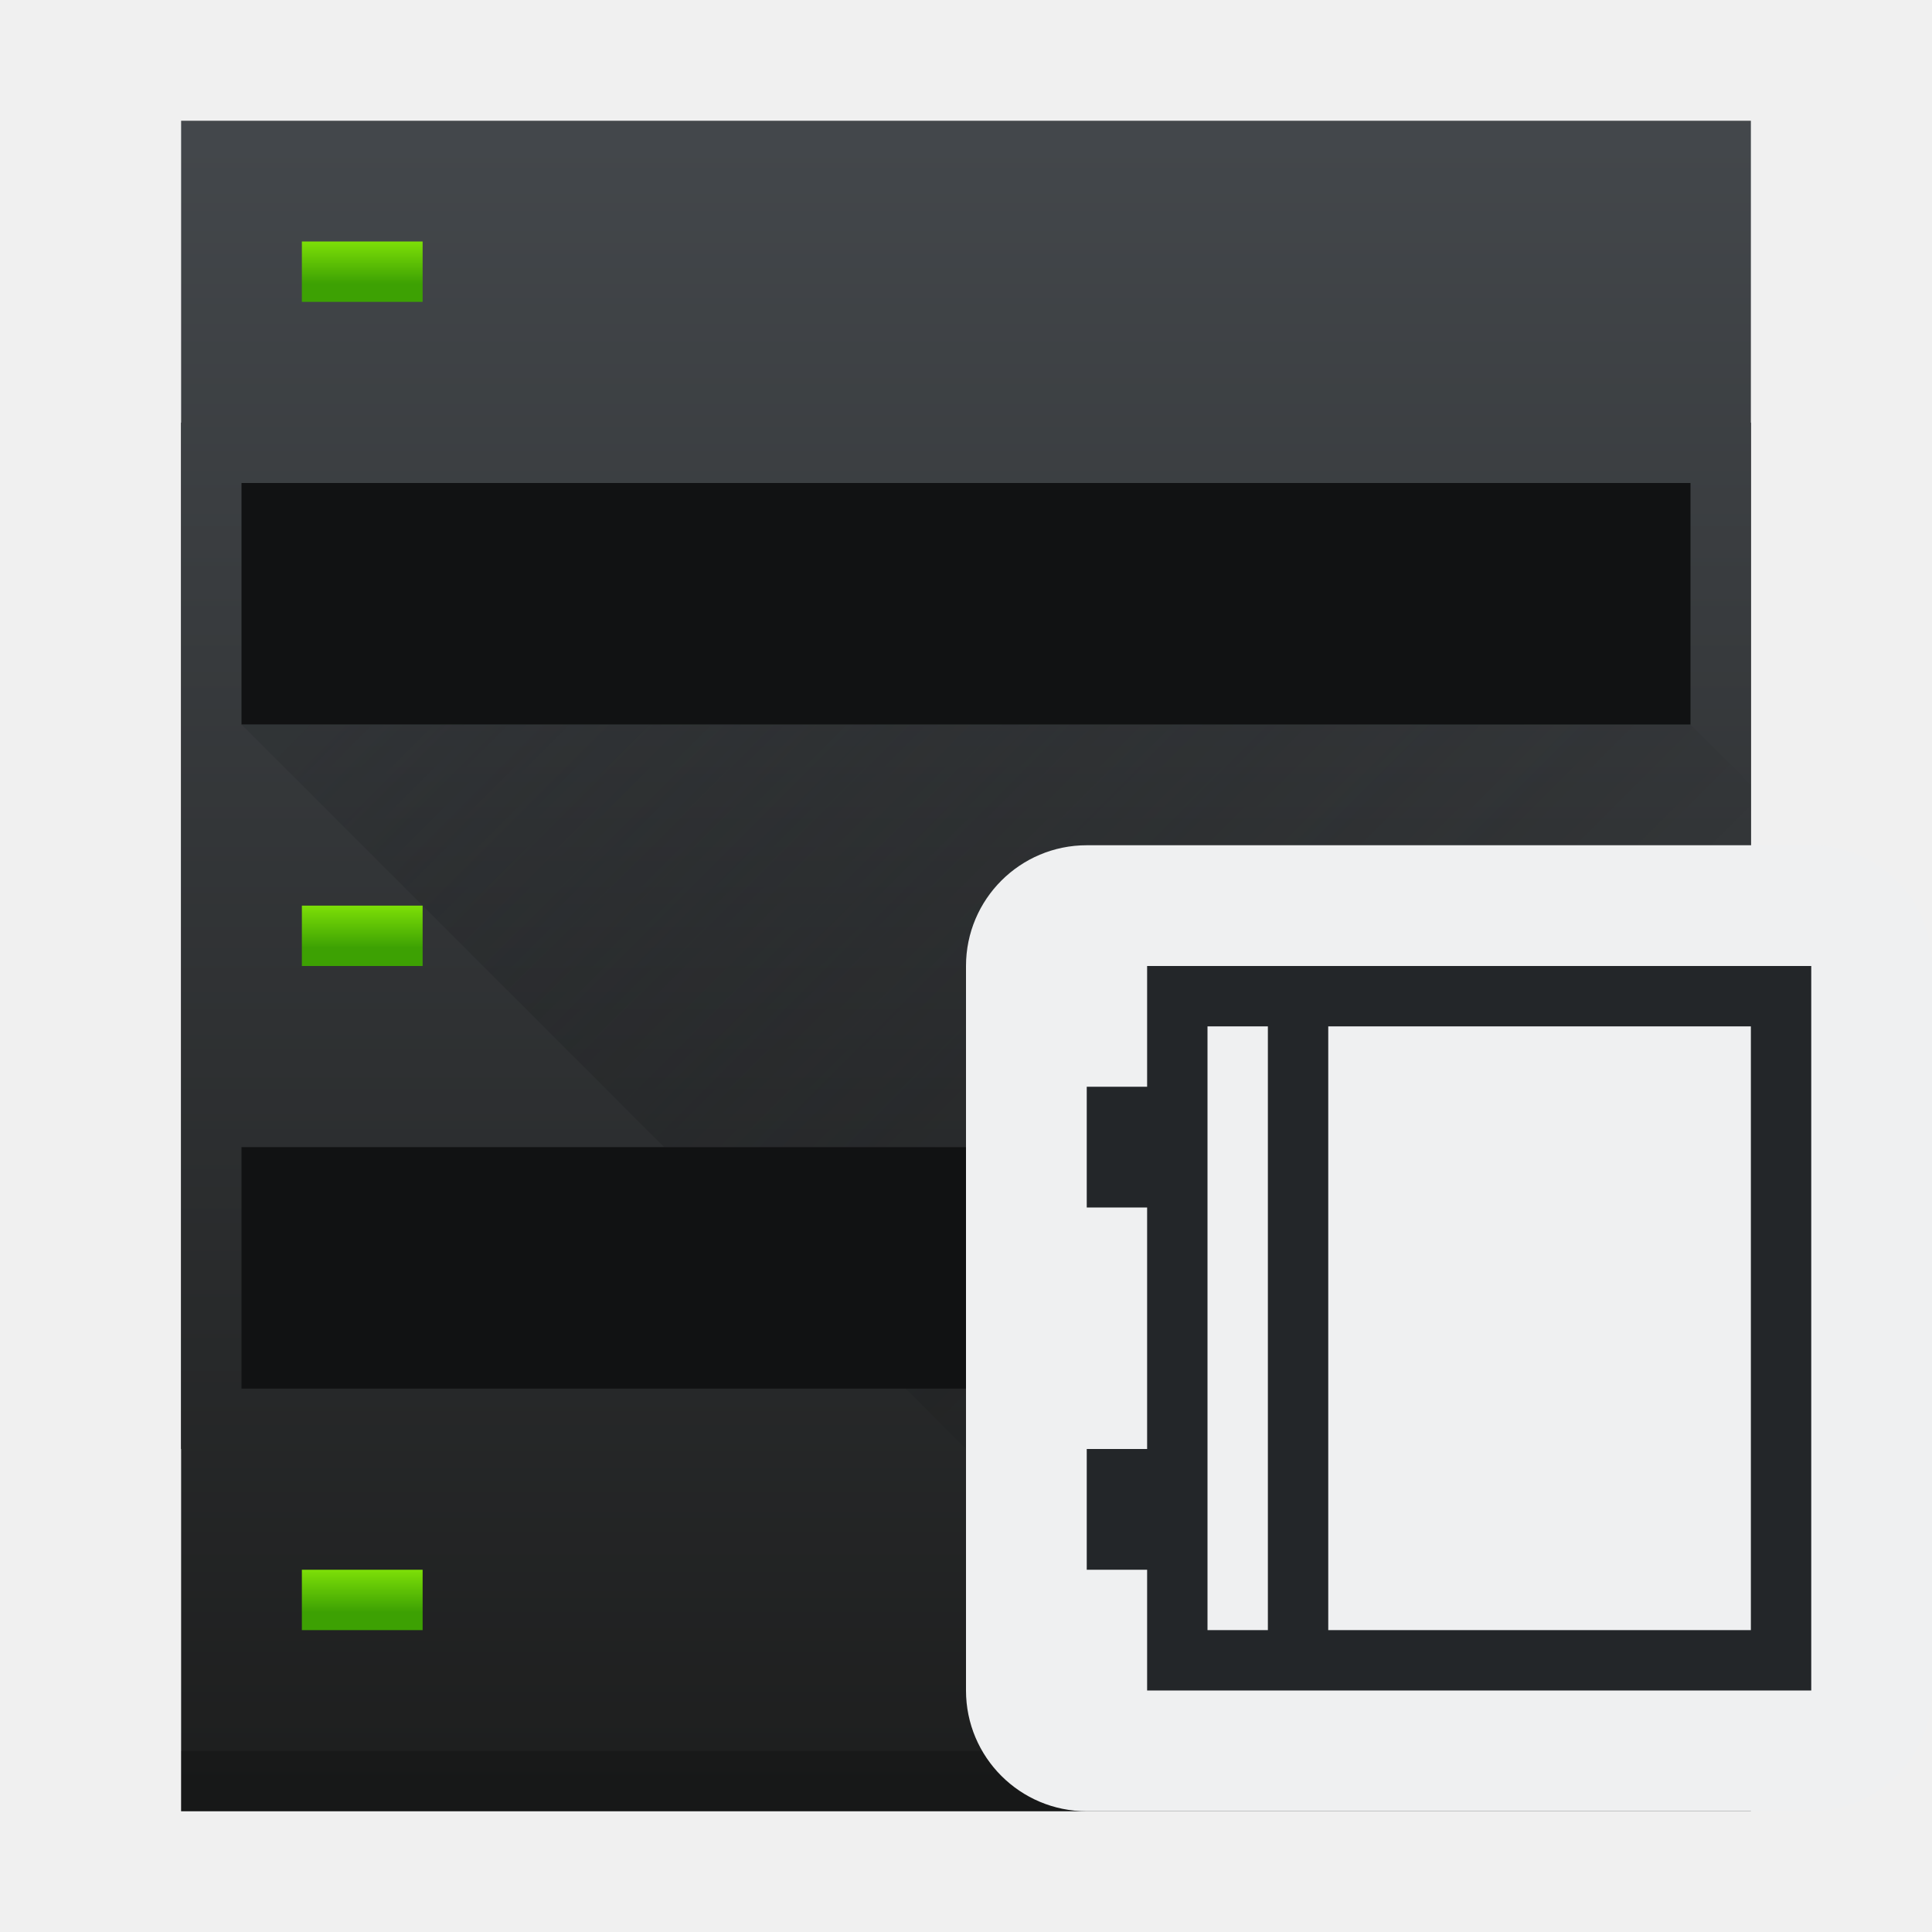
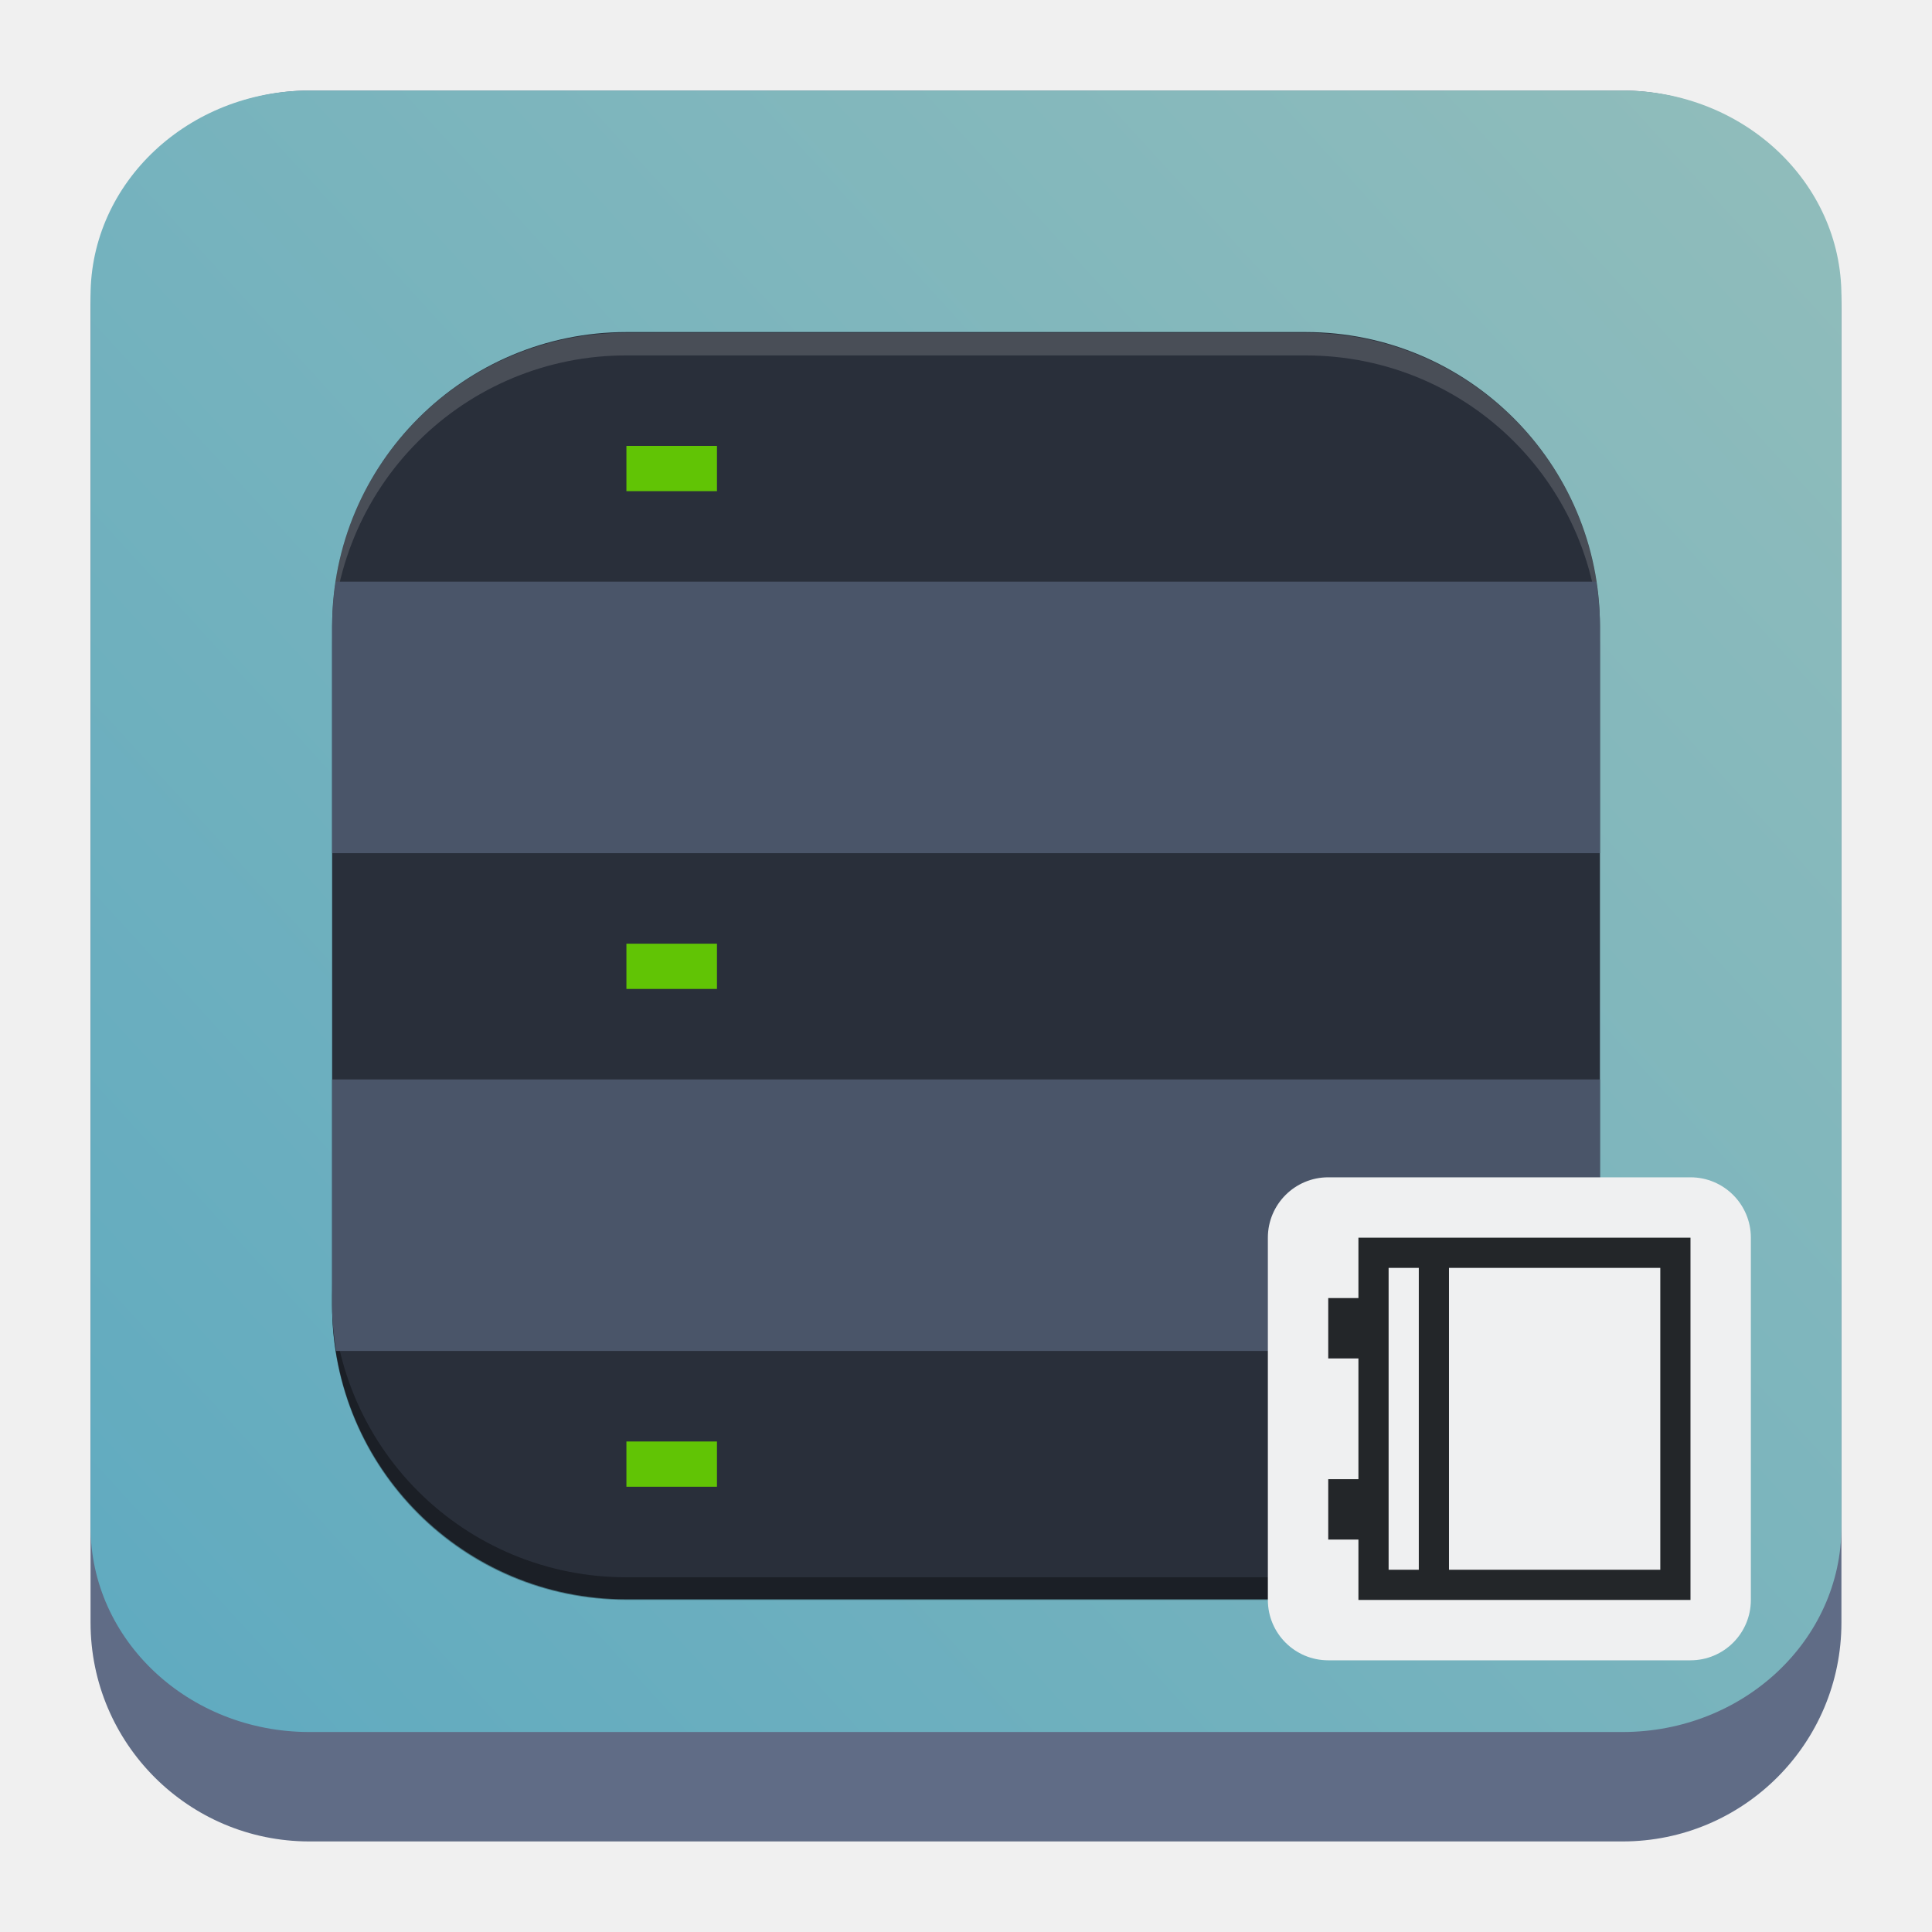
- <svg xmlns="http://www.w3.org/2000/svg" xmlns:xlink="http://www.w3.org/1999/xlink" height="32" width="32">
-   <linearGradient id="b" gradientTransform="matrix(.7 0 0 .7 -.7 -1.1)" gradientUnits="userSpaceOnUse" x2="0" y1="44" y2="4">
-     <stop offset="0" stop-color="#1d1e1e" />
-     <stop offset="1" stop-color="#44484c" />
-   </linearGradient>
-   <linearGradient id="c" gradientTransform="matrix(.7 0 0 .7 -270.499 -350.76)" x2="0" xlink:href="#a" y1="507.8" y2="506.8" />
-   <linearGradient id="a" gradientUnits="userSpaceOnUse" x2="0" y1="507.8" y2="506.8">
-     <stop offset="0" stop-color="#3da103" />
-     <stop offset="1" stop-color="#7ddf07" />
-   </linearGradient>
-   <linearGradient id="d" gradientTransform="matrix(.7 0 0 .7 -270.499 -339.76)" x2="0" xlink:href="#a" y1="507.8" y2="506.8" />
-   <linearGradient id="e" gradientTransform="matrix(.7 0 0 .7 -270.499 -328.76)" x2="0" xlink:href="#a" y1="507.8" y2="506.8" />
-   <linearGradient id="f" gradientUnits="userSpaceOnUse" x1="5" x2="18" y1="12" y2="25">
-     <stop offset="0" stop-color="#292c2f" />
-     <stop offset="1" stop-opacity="0" />
-   </linearGradient>
-   <path d="M3 7h26v17H3z" fill="#111213" />
-   <g stroke-width=".7">
-     <path d="M3 2v28h26V2zm1 6h24v4H4zm0 11h24v4H4z" fill="url(#b)" />
-     <path d="M5 4h2v1H5z" fill="url(#c)" />
-     <path d="M5 15h2v1H5z" fill="url(#d)" />
-     <path d="M5 26h2v1H5z" fill="url(#e)" />
+ <svg xmlns="http://www.w3.org/2000/svg" xmlns:xlink="http://www.w3.org/1999/xlink" width="64" version="1.1" height="64" id="svg3307">
+   <defs id="defs5455">
+     <linearGradient id="linearGradient1641" gradientUnits="userSpaceOnUse" x2="0" y1="30" y2="8">
+       <stop offset="0" stop-color="#cea476" id="stop1637" style="stop-color:#4c566a;stop-opacity:1;" />
+       <stop offset="1" stop-color="#dab58b" id="stop1639" style="stop-color:#2e3440;stop-opacity:1;" />
+     </linearGradient>
+     <linearGradient xlink:href="#linearGradient22063-0" id="linearGradient22065-6" x1="-22" y1="5.111" x2="-6.444" y2="-9.111" gradientUnits="userSpaceOnUse" gradientTransform="matrix(3.625,0,0,3.625,467.3214,555.048)" />
+     <linearGradient id="linearGradient22063-0">
+       <stop style="stop-color:#5faac0;stop-opacity:1;" offset="0" id="stop22059-6" />
+       <stop style="stop-color:#8fbcbb;stop-opacity:1;" offset="1" id="stop22061-2" />
+     </linearGradient>
+     <linearGradient id="b" gradientTransform="matrix(1.006217,0,0,0.9230743,-418.2651,-495.3194)" gradientUnits="userSpaceOnUse" x1="388.423" x2="388.423" y1="557.798" y2="505.798">
+       <stop offset="0" stop-color="#7f8c8d" id="stop13" />
+       <stop offset="1" stop-color="#afb0b3" id="stop15" />
+     </linearGradient>
+     <linearGradient id="d" gradientTransform="matrix(0.8944114,0,0,0.9230743,-28.62171,-33.96571)" gradientUnits="userSpaceOnUse" x1="1.333" x2="1.333" y1="48.714" y2="9.714">
+       <stop offset="0" stop-color="#eef1f2" id="stop19" />
+       <stop offset="1" stop-color="#f9fafb" id="stop21" />
+     </linearGradient>
+     <linearGradient id="f" gradientUnits="userSpaceOnUse" x1="-11.306" x2="-11.306" y1="23.62" y2="7.62" gradientTransform="matrix(1.714286,0,0,1.714286,-27.42857,-31.85714)">
+       <stop offset="0" stop-color="#3e3e3e" id="stop2" />
+       <stop offset="1" stop-color="#5c5c5c" id="stop4" />
+     </linearGradient>
+     <linearGradient id="a" gradientTransform="matrix(0.5714282,0,0,0.5714282,-222.4692,732.0492)" gradientUnits="userSpaceOnUse" x2="0" xlink:href="#b-3" y1="543.798" y2="503.798" />
+     <linearGradient id="b-3">
+       <stop offset="0" stop-color="#2f3943" id="stop2771" />
+       <stop offset="1" stop-color="#808c9b" id="stop2773" />
+     </linearGradient>
+     <linearGradient id="c" gradientTransform="matrix(0.6363631,0,0,0.6363631,-248.9998,698.0365)" gradientUnits="userSpaceOnUse" x2="0" xlink:href="#b-3" y1="499.798" y2="547.798" />
+     <linearGradient id="e" gradientUnits="userSpaceOnUse" x1="8" x2="20" y1="6" y2="20">
+       <stop offset="0" id="stop2782" />
+       <stop offset="1" stop-opacity="0" id="stop2784" />
+     </linearGradient>
+     <linearGradient id="d-6" gradientUnits="userSpaceOnUse" x1="11" x2="11" y1="17" y2="6">
+       <stop offset="0" stop-color="#ffd42a" id="stop2777" />
+       <stop offset="1" stop-color="#ffdf62" id="stop2779" />
+     </linearGradient>
+     <filter id="filter6437" x="-0.108" y="-0.108" width="1.216" height="1.216" color-interpolation-filters="sRGB">
+       <feGaussianBlur stdDeviation="0.41" id="feGaussianBlur438" />
+     </filter>
+     <linearGradient id="linearGradient6207" x1="7.635" x2="8.761" y1="5.704" y2="14.001" gradientUnits="userSpaceOnUse" gradientTransform="matrix(4.347936,0,0,4.347936,436.8094,445.1178)">
+       <stop stop-color="#2e3440" offset="0" id="stop433" />
+       <stop stop-color="#4c566a" offset="1" id="stop435" />
+     </linearGradient>
+     <linearGradient id="c-3" gradientUnits="userSpaceOnUse" x2="0" xlink:href="#linearGradient1641" y1="8" y2="2" gradientTransform="matrix(1.571429,0,0,1.571429,391.4286,522.2113)" />
+     <linearGradient id="b-6" gradientUnits="userSpaceOnUse" x2="0" y1="30" y2="8">
+       <stop offset="0" stop-color="#cea476" id="stop164" />
+       <stop offset="1" stop-color="#dab58b" id="stop166" />
+     </linearGradient>
+     <linearGradient id="d-7" gradientUnits="userSpaceOnUse" x2="0" xlink:href="#linearGradient1641" y1="30" y2="8" gradientTransform="matrix(1.571429,0,0,1.571429,391.4286,522.2113)" />
+     <linearGradient id="linearGradient331" gradientUnits="userSpaceOnUse" x2="0" y1="30" y2="8">
+       <stop offset="0" stop-color="#cea476" id="stop327" />
+       <stop offset="1" stop-color="#dab58b" id="stop329" />
+     </linearGradient>
+     <linearGradient id="e-5" gradientUnits="userSpaceOnUse" x1="16" x2="16" xlink:href="#linearGradient22063-0" y1="8" y2="2" />
+     <linearGradient id="a-3" gradientTransform="matrix(0.66667,0,0,0.66667,-256.38,-333.867)" gradientUnits="userSpaceOnUse" x2="0" y1="512.8" y2="503.8">
+       <stop offset="0" stop-color="#ebc69a" id="stop172" />
+       <stop offset="1" stop-color="#f4e0c8" stop-opacity="0" id="stop174" />
+     </linearGradient>
+     <linearGradient id="f-5" gradientUnits="userSpaceOnUse" x1="16" x2="16" xlink:href="#linearGradient22063-0" y1="11" y2="8" />
+     <linearGradient id="linearGradient342" gradientTransform="matrix(0.66667,0,0,0.66667,-256.38,-333.867)" gradientUnits="userSpaceOnUse" x2="0" y1="512.8" y2="503.8">
+       <stop offset="0" stop-color="#ebc69a" id="stop338" />
+       <stop offset="1" stop-color="#f4e0c8" stop-opacity="0" id="stop340" />
+     </linearGradient>
+     <linearGradient id="g" gradientUnits="userSpaceOnUse" x1="34" x2="48" y1="16" y2="30" gradientTransform="matrix(1.742857,0,0,1.742857,386.0857,515.1253)">
+       <stop offset="0" stop-color="#292c2f" id="stop196" />
+       <stop offset="1" stop-opacity="0" id="stop198" />
+     </linearGradient>
+     <linearGradient id="h" gradientUnits="userSpaceOnUse" x1="30" x2="30" xlink:href="#a-36" y1="30" y2="8" gradientTransform="matrix(1.742857,0,0,1.742857,386.0857,515.1253)" />
+     <linearGradient id="a-36" gradientUnits="userSpaceOnUse" x2="0" y1="30" y2="8">
+       <stop offset="0" stop-color="#cfd2d5" id="stop222" />
+       <stop offset="1" stop-color="#eff0f1" id="stop224" />
+     </linearGradient>
+     <linearGradient id="m" x1="18" x2="30" y1="18" y2="30" gradientUnits="userSpaceOnUse" gradientTransform="matrix(1.914278,0,0,1.914278,382.5431,511.583)">
+       <stop stop-color="#292c2f" offset="0" id="stop205" />
+       <stop stop-opacity="0" offset="1" id="stop207" />
+     </linearGradient>
+     <linearGradient id="l" x1="22" x2="22" y1="30" y2="8" gradientTransform="matrix(0,-1.914278,-1.914278,0,466.7713,595.8112)" gradientUnits="userSpaceOnUse" xlink:href="#k" />
+     <linearGradient id="k" x2="0" y1="30" y2="8" gradientUnits="userSpaceOnUse">
+       <stop stop-color="#cfd2d5" offset="0" id="stop231" />
+       <stop stop-color="#eff0f1" offset="1" id="stop233" />
+     </linearGradient>
+     <linearGradient id="b-67" gradientTransform="matrix(1.05,0,0,1.05,398.256,520.3354)" gradientUnits="userSpaceOnUse" x2="0" y1="44" y2="4">
+       <stop offset="0" stop-color="#1d1e1e" id="stop3" />
+       <stop offset="1" stop-color="#44484c" id="stop4-5" />
+     </linearGradient>
+     <linearGradient id="c-35" x1="6" x2="6" xlink:href="#a-6" y1="5" y2="4" />
+     <linearGradient id="a-6" gradientUnits="userSpaceOnUse" x2="0" y1="507.8" y2="506.8">
+       <stop offset="0" stop-color="#3da103" id="stop5" />
+       <stop offset="1" stop-color="#7ddf07" id="stop6" />
+     </linearGradient>
+     <linearGradient id="d-2" x1="6" x2="6" xlink:href="#a-6" y1="16" y2="15" />
+     <linearGradient id="linearGradient2" gradientUnits="userSpaceOnUse" x2="0" y1="507.8" y2="506.8">
+       <stop offset="0" stop-color="#3da103" id="stop1" />
+       <stop offset="1" stop-color="#7ddf07" id="stop2-9" />
+     </linearGradient>
+     <linearGradient id="e-1" x1="6" x2="6" xlink:href="#a-6" y1="27" y2="26" />
+     <linearGradient id="linearGradient8" gradientUnits="userSpaceOnUse" x2="0" y1="507.8" y2="506.8">
+       <stop offset="0" stop-color="#3da103" id="stop7" />
+       <stop offset="1" stop-color="#7ddf07" id="stop8" />
+     </linearGradient>
+     <linearGradient id="f-2" gradientUnits="userSpaceOnUse" x1="5" x2="18" y1="12" y2="25" gradientTransform="matrix(1.5,0,0,1.5,399.306,521.9854)">
+       <stop offset="0" stop-color="#292c2f" id="stop9" />
+       <stop offset="1" stop-opacity="0" id="stop10" />
+     </linearGradient>
+   </defs>
+   <g id="layer1" transform="translate(-384.5714,-515.798)">
+     <path d="m 387.571,526.048 c 0,-4.004 3.246,-7.25 7.25,-7.25 h 43.5 c 4.004,0 7.25,3.246 7.25,7.25 v 43.5 c 0,4.004 -3.246,7.25 -7.25,7.25 h -43.5 c -4.004,0 -7.25,-3.246 -7.25,-7.25 z" id="path736-7" style="fill:#606c86;fill-opacity:1;stroke-width:3.625" />
+     <path d="m 387.571,525.595 c 0,-3.754 3.246,-6.797 7.25,-6.797 h 43.5 c 4.004,0 7.25,3.043 7.25,6.797 v 40.781 c 0,3.754 -3.246,6.797 -7.25,6.797 h -43.5 c -4.004,0 -7.25,-3.043 -7.25,-6.797 z" id="path738-9" style="fill:url(#linearGradient22065-6);fill-opacity:1;stroke-width:3.625" />
+     <g id="g1" transform="matrix(1.000516,0,0,1,-8.20813,-55.99997)">
+       <rect width="41.977" height="41.977" x="403.573" y="582.798" fill="#4d4d4d" rx="9.746" ry="9.746" id="rect1" style="stroke-width:0.75;fill:#292f3a;fill-opacity:1" />
+       <path d="m 403.571,614.301 v 0.75 c 0,5.399 4.347,9.747 9.747,9.747 h 22.484 c 5.399,0 9.747,-4.347 9.747,-9.747 v -0.75 c 0,5.399 -4.347,9.746 -9.747,9.746 h -22.484 a 9.726,9.726 0 0 1 -9.747,-9.746" opacity="0.35" id="path1" style="stroke-width:0.75" />
+       <path fill="#ffffff" d="m 403.571,593.318 v -0.75 c 0,-5.399 4.347,-9.747 9.747,-9.747 h 22.484 c 5.399,0 9.747,4.347 9.747,9.747 v 0.75 c 0,-5.399 -4.347,-9.746 -9.747,-9.746 h -22.484 a 9.726,9.726 0 0 0 -9.747,9.746" opacity="0.15" id="path2" style="stroke-width:0.75" />
+       <path d="m 403.696,591.066 a 9.744,9.744 0 0 0 -0.123,1.477 v 7.518 h 41.977 v -7.518 c 0,-0.503 -0.051,-0.994 -0.123,-1.477 z m -0.123,16.49 v 7.472 c 0,0.519 0.053,1.025 0.13,1.522 h 41.716 c 0.077,-0.497 0.13,-1.003 0.13,-1.522 v -7.472 z" opacity="0.45" style="fill:#4a5569;stroke-width:0.75;fill-opacity:1;opacity:1" id="path3" />
+       <path d="m 413.317,586.569 h 2.998 v 1.499 h -2.998 z m 0,16.49 h 2.998 v 1.499 h -2.998 z m 0,16.49 h 2.998 v 1.499 h -2.998 z" style="fill:#61c405;fill-opacity:1;stroke-width:0.75" id="path4" />
+     </g>
+     <g id="g2" transform="translate(1.999988,-31.99997)">
+       <rect fill="#eff0f1" height="16" rx="2" width="16" x="424.571" y="586.798" id="rect12" />
+       <path d="m 427.571,588.798 v 2 h -1 v 2 h 1 v 4 h -1 v 2 h 1 v 2 h 11 v -12 z m 1,1 h 1 v 10 h -1 z m 2,0 h 7 v 10 h -7 z" fill="#232629" id="path13" />
+     </g>
  </g>
-   <path d="M3 29h26v1H3z" opacity=".2" />
-   <path d="M4 12l7 7h17v4H15l7 7h7V13l-1-1z" fill="url(#f)" fill-rule="evenodd" opacity=".4" />
-   <rect fill="#eff0f1" height="16" rx="2" width="16" x="16" y="14" />
-   <path d="M19 16v2h-1v2h1v4h-1v2h1v2h11V16zm1 1h1v10h-1zm2 0h7v10h-7z" fill="#232629" />
</svg>
